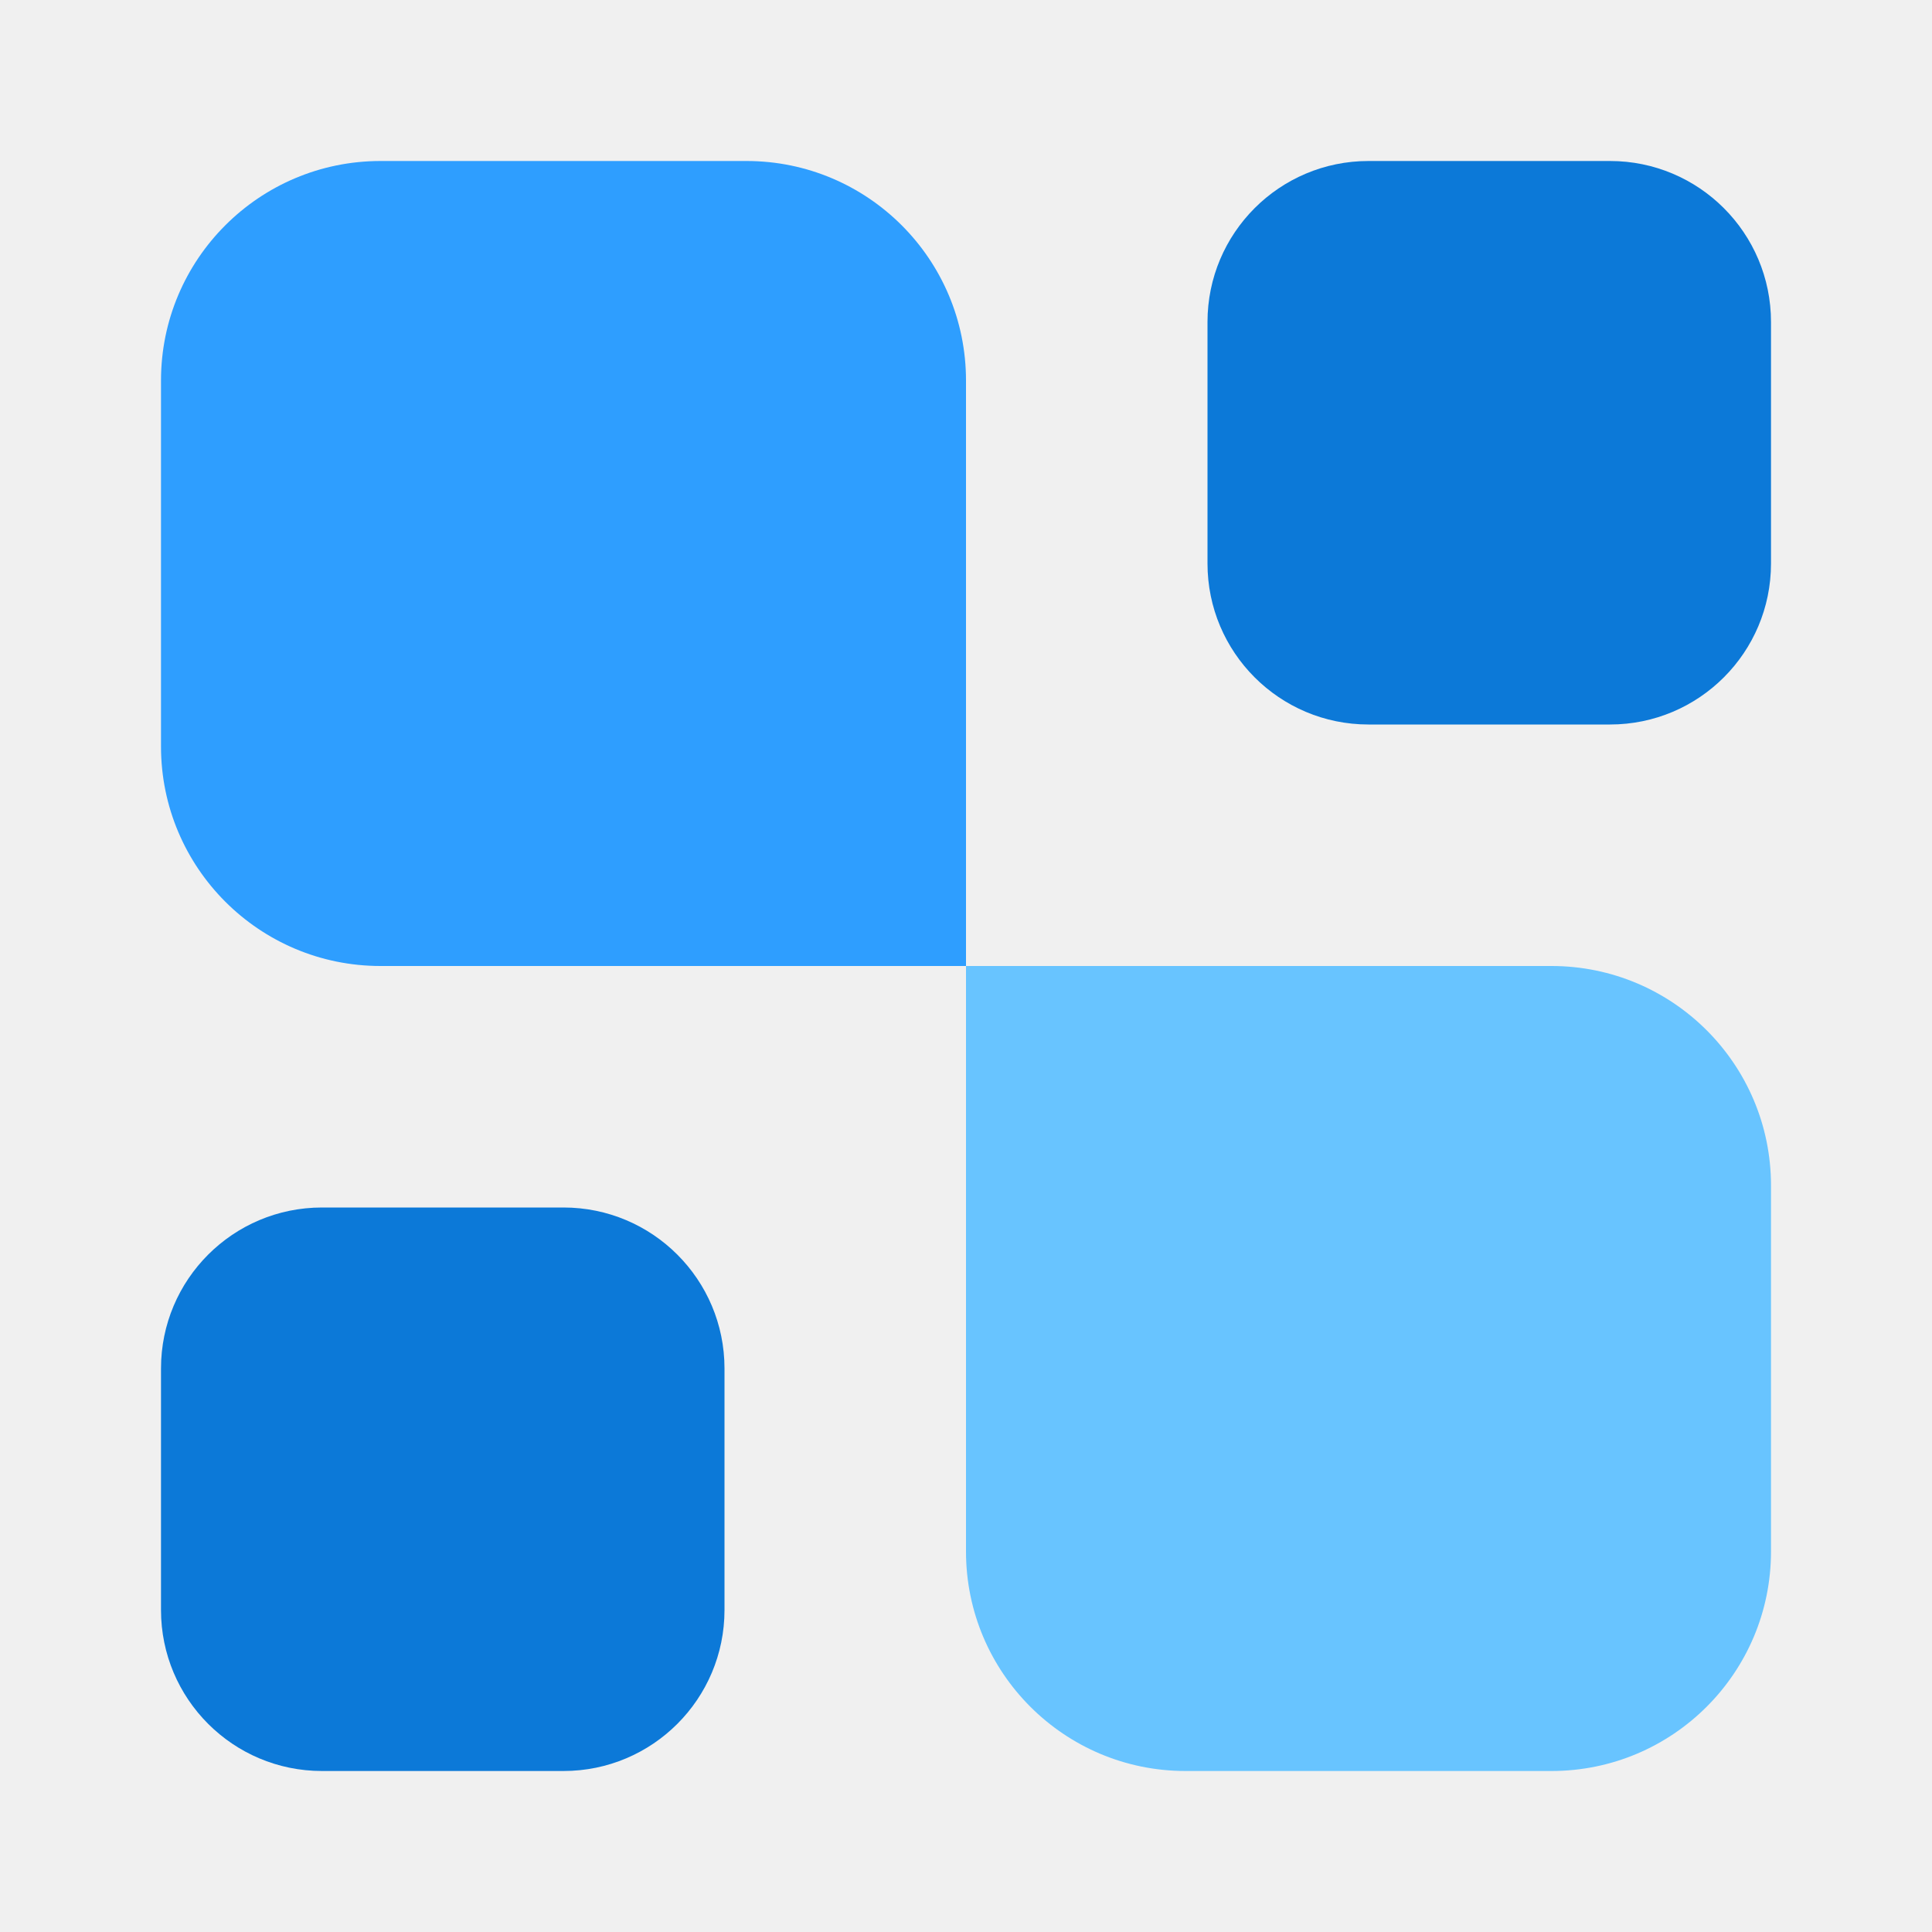
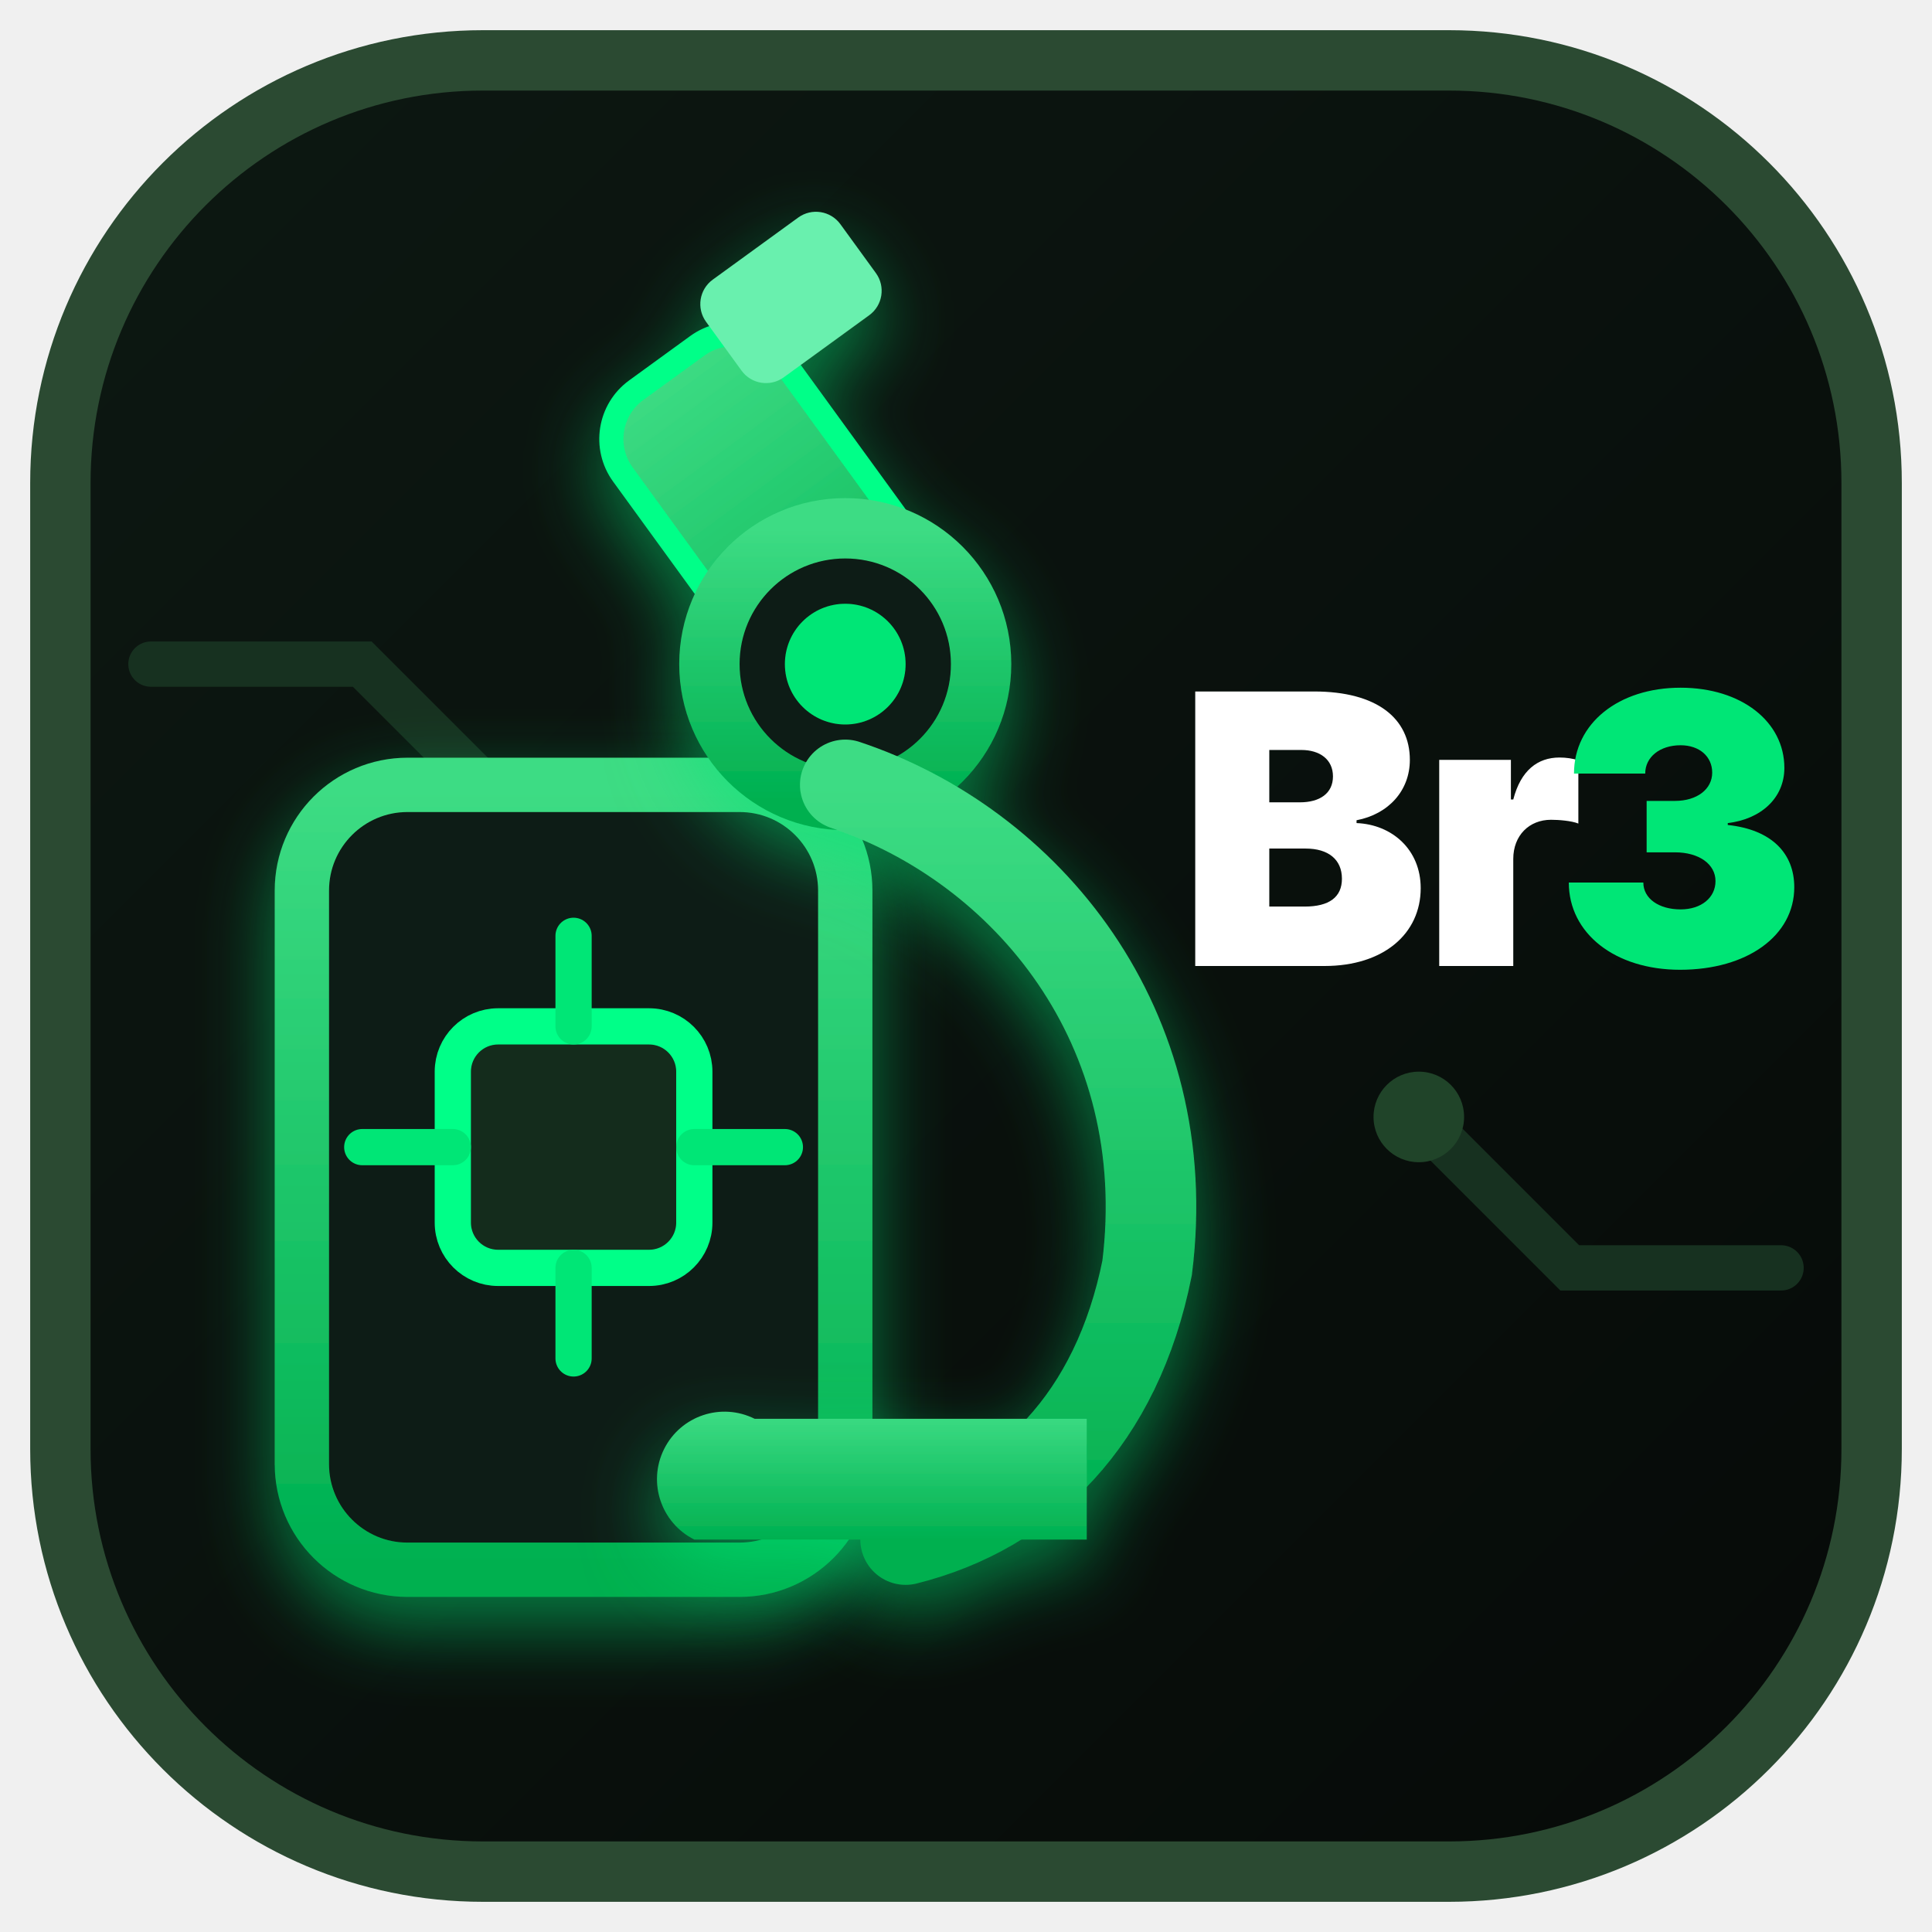
- <svg xmlns="http://www.w3.org/2000/svg" width="24" height="24" viewBox="0 0 24 24" fill="none">
-   <path d="M22 19.273C22 20.779 20.779 22 19.273 22H14.727C13.221 22 12 20.779 12 19.273V12H19.273C20.779 12 22 13.221 22 14.727V19.273Z" fill="#68C4FF" />
-   <path d="M20 2C21.105 2 22 2.895 22 4V7C22 8.105 21.105 9 20 9H17C15.895 9 15 8.105 15 7V4C15 2.895 15.895 2 17 2H20Z" fill="#0C79D8" />
-   <path d="M7 15C8.105 15 9 15.895 9 17V20C9 21.105 8.105 22 7 22H4C2.895 22 2 21.105 2 20V17C2 15.895 2.895 15 4 15H7Z" fill="#0C79D8" />
-   <path d="M12 12H4.727C3.221 12 2 10.779 2 9.273V4.727C2 3.221 3.221 2 4.727 2H9.273C10.779 2 12 3.221 12 4.727V12Z" fill="#2E9EFF" />
+ <svg xmlns="http://www.w3.org/2000/svg" viewBox="0 0 64 64" width="64" height="64">
+   <defs>
+     <linearGradient id="bg" x1="0" y1="0" x2="1" y2="1">
+       <stop offset="0%" stop-color="#0d1812" />
+       <stop offset="100%" stop-color="#060a08" />
+     </linearGradient>
+     <linearGradient id="greenGlow" x1="0" y1="0" x2="0" y2="1">
+       <stop offset="0%" stop-color="#3ddc84" />
+       <stop offset="100%" stop-color="#00b050" />
+     </linearGradient>
+     <linearGradient id="neon" x1="0" y1="0" x2="1" y2="1">
+       <stop offset="0%" stop-color="#00ff88" />
+       <stop offset="100%" stop-color="#00c853" />
+     </linearGradient>
+     <filter id="glow" x="-20%" y="-20%" width="140%" height="140%">
+       <feDropShadow dx="0" dy="1" stdDeviation="1.2" flood-color="#00e676" flood-opacity="0.5" />
+     </filter>
+   </defs>
+   <rect x="2" y="2" width="60" height="60" rx="14" fill="url(#bg)" stroke="#2b4a32" stroke-width="2" />
+   <path d="M5 22h7l5 5M59 42h-7l-5-5" fill="none" stroke="#173120" stroke-width="1.5" stroke-linecap="round" />
+   <circle cx="17" cy="27" r="1.5" fill="#204429" />
+   <circle cx="47" cy="37" r="1.5" fill="#204429" />
+   <rect x="10" y="26" width="18" height="26" rx="3.5" fill="#0e1b13" stroke="url(#greenGlow)" stroke-width="1.8" filter="url(#glow)" />
+   <rect x="15" y="34" width="8" height="8" rx="1.5" fill="#142c1c" stroke="#00ff88" stroke-width="1.2" />
+   <path d="M19 31v3M19 42v3M12 38h3M23 38h3" fill="none" stroke="#00e676" stroke-width="1.2" stroke-linecap="round" />
+   <g filter="url(#glow)">
+     <rect x="23" y="11" width="6.5" height="15" rx="2" transform="rotate(-36 26 18)" fill="url(#greenGlow)" stroke="#00ff88" stroke-width="0.8" />
+     <rect x="23.5" y="8" width="5.5" height="4" rx="1" transform="rotate(-36 26 10)" fill="#69f0ae" />
+     <circle cx="28" cy="22" r="4.5" fill="#0e1b13" stroke="url(#greenGlow)" stroke-width="2" />
+     <circle cx="28" cy="22" r="2" fill="#00e676" />
+     <path d="M28 26c6 2 11 8 10 16-1 5-4 8-8 9" fill="none" stroke="url(#greenGlow)" stroke-width="3" stroke-linecap="round" />
+     <path d="M25 47h11v4H23a2 2 0 0 1 2-4z" fill="url(#greenGlow)" />
+   </g>
+   <g font-family="system-ui, -apple-system, sans-serif" font-weight="900" font-size="12.5">
+     <text x="39" y="32" fill="#ffffff" letter-spacing="-0.3">Br</text>
+     <text x="51.5" y="32" fill="#00e676">3</text>
+   </g>
</svg>
